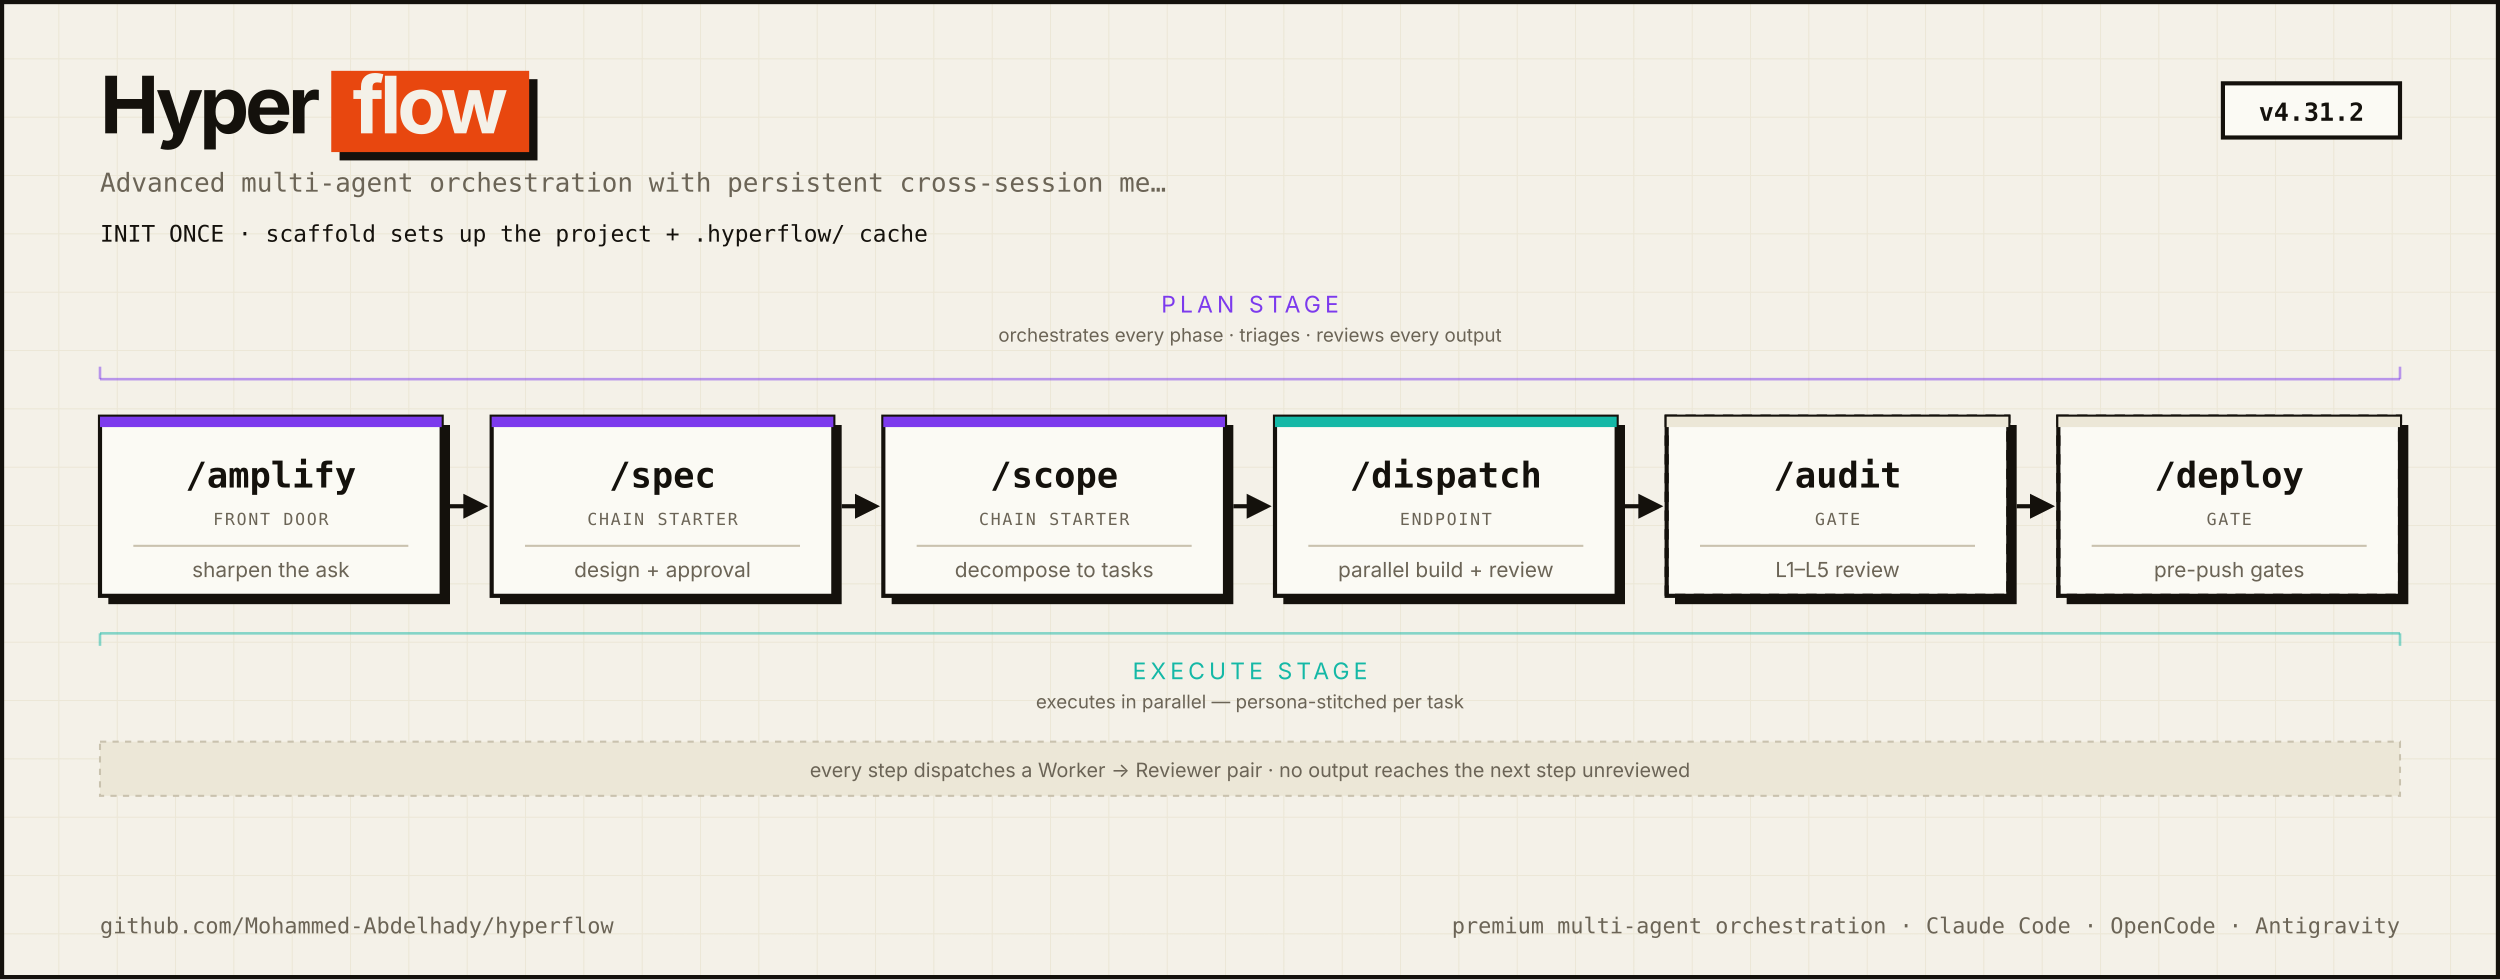
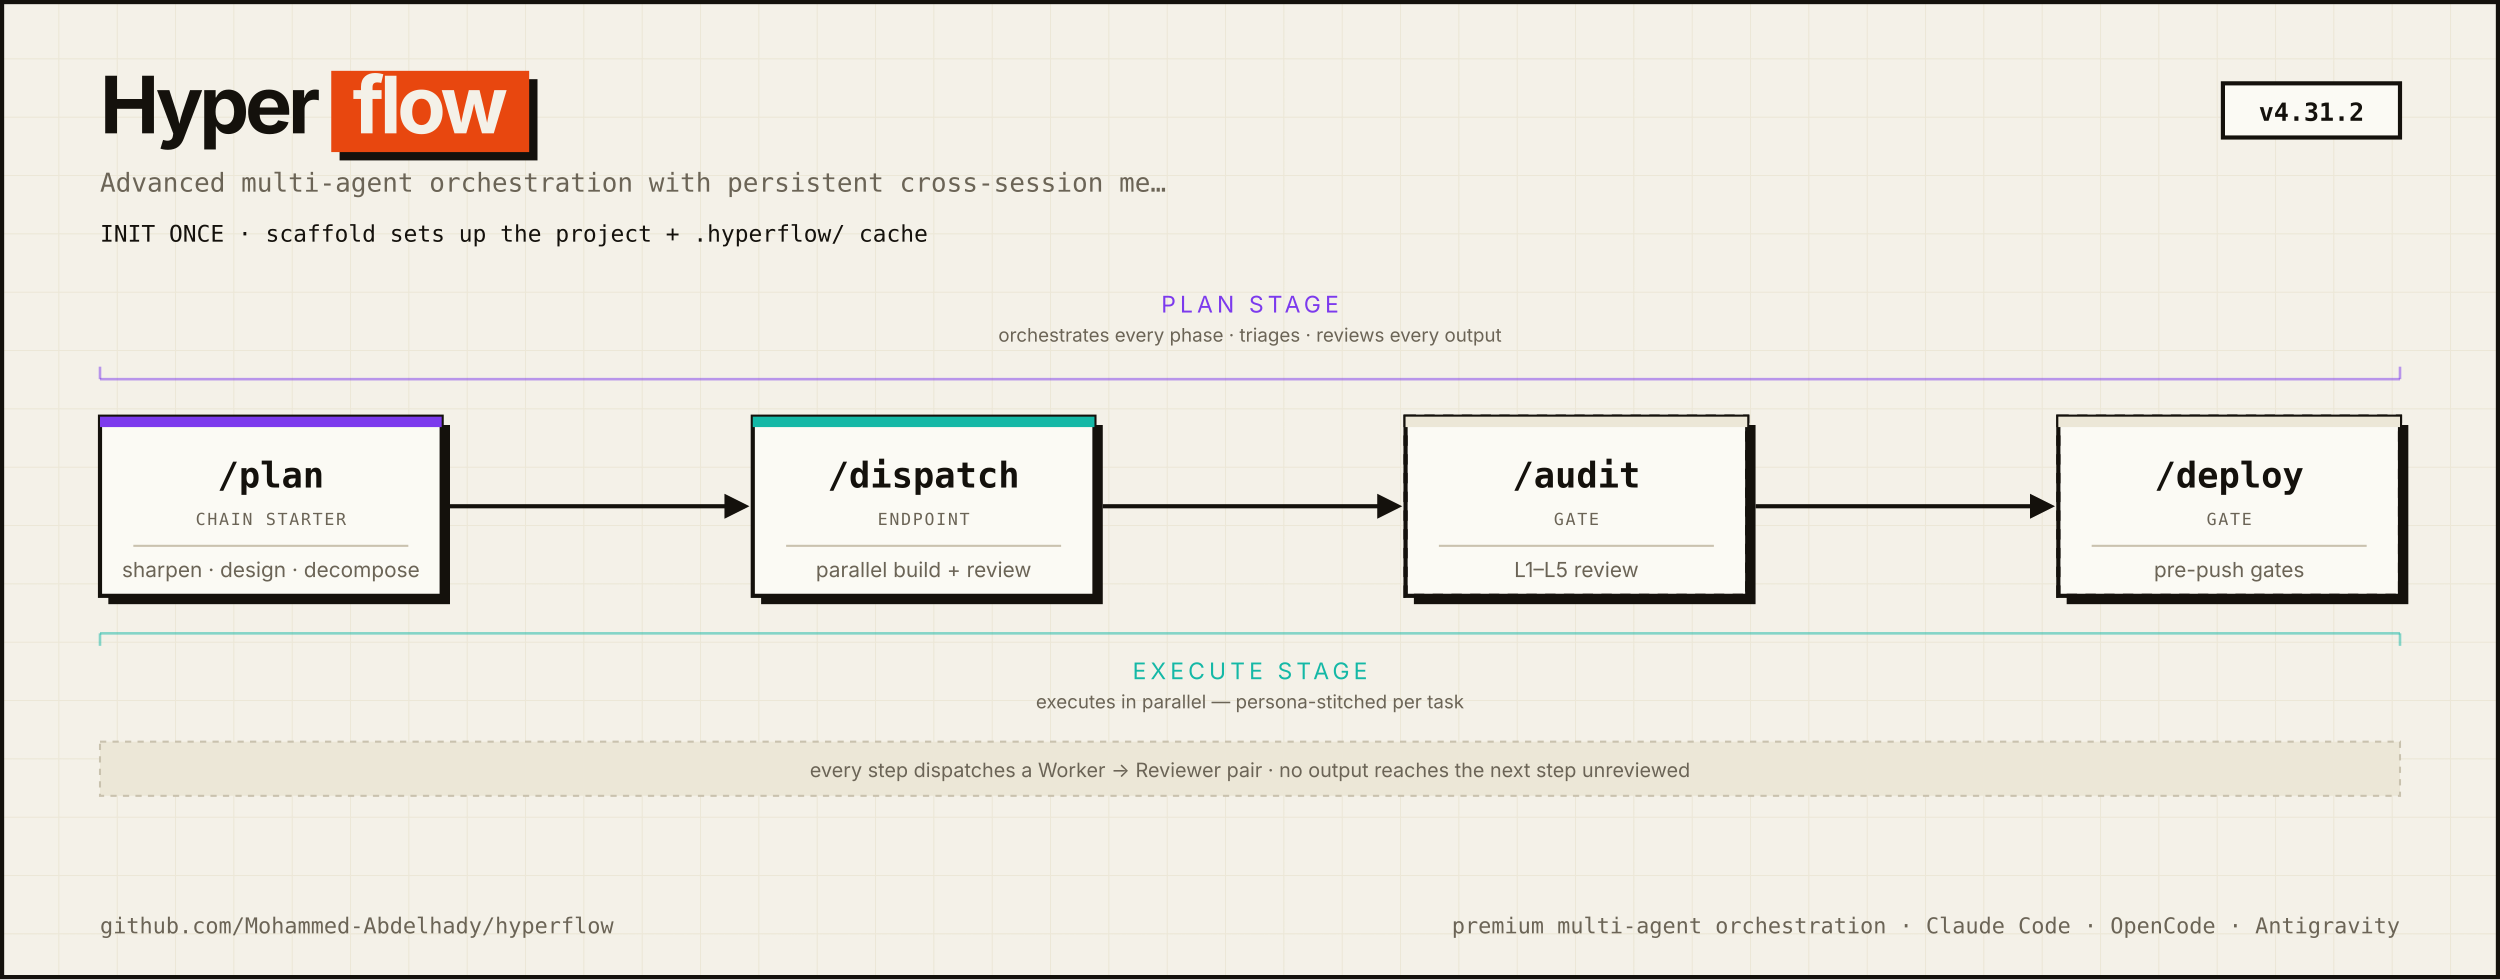
<svg xmlns="http://www.w3.org/2000/svg" viewBox="0 0 1200 470" width="1200" height="470" role="img" aria-labelledby="t d" font-family="'Space Grotesk', ui-sans-serif, -apple-system, BlinkMacSystemFont, system-ui, sans-serif">
  <defs>
    <pattern id="grid" width="28" height="28" patternUnits="userSpaceOnUse">
      <path d="M28 0 L0 0 0 28" fill="none" stroke="#ECE7D7" stroke-width="1" />
    </pattern>
    <marker id="arr" viewBox="0 0 10 10" refX="8" refY="5" markerWidth="6" markerHeight="6" orient="auto">
      <path d="M0,0 L10,5 L0,10 Z" fill="#14110C" />
    </marker>
  </defs>
  <rect x="0" y="0" width="1200" height="470" fill="#F4F1E8" />
  <rect x="0" y="0" width="1200" height="470" fill="url(#grid)" />
  <rect x="1" y="1" width="1198" height="468" fill="none" stroke="#14110C" stroke-width="2" />
  <text x="48" y="64" fill="#14110C" font-size="38" font-weight="700" text-anchor="start" letter-spacing="-2">Hyper</text>
  <rect x="163" y="38" width="95" height="39" fill="#14110C" />
  <rect x="159" y="34" width="95" height="39" fill="#E8470F" />
  <text x="206.5" y="64" fill="#F4F1E8" font-size="38" font-weight="700" text-anchor="middle" letter-spacing="-2">flow</text>
  <rect x="1067" y="40" width="85" height="26" fill="#FBFAF4" stroke="#14110C" stroke-width="2" />
  <text x="1109.5" y="58" fill="#14110C" font-size="12" font-weight="700" text-anchor="middle" font-family="'JetBrains Mono', ui-monospace, SFMono-Regular, Menlo, monospace">v4.31.2</text>
  <text x="48" y="92" fill="#6B6456" font-size="12.5" font-weight="400" text-anchor="start" font-family="'JetBrains Mono', ui-monospace, SFMono-Regular, Menlo, monospace">Advanced multi-agent orchestration with persistent cross-session me…</text>
  <text x="48" y="116" fill="#14110C" font-size="11" font-weight="400" text-anchor="start" font-family="'JetBrains Mono', ui-monospace, SFMono-Regular, Menlo, monospace">INIT ONCE  ·  scaffold sets up the project + .hyperflow/ cache</text>
  <text x="600.0" y="150" fill="#7C3AED" font-size="11" font-weight="400" text-anchor="middle" letter-spacing="0.18em">PLAN STAGE</text>
  <text x="600.0" y="164" fill="#6B6456" font-size="9" font-weight="400" text-anchor="middle">orchestrates every phase · triages · reviews every output</text>
  <line x1="48" y1="182" x2="1152" y2="182" stroke="#7C3AED" stroke-width="1.25" stroke-opacity="0.5" />
  <line x1="48" y1="182" x2="48" y2="176" stroke="#7C3AED" stroke-width="1.25" stroke-opacity="0.5" />
  <line x1="1152" y1="182" x2="1152" y2="176" stroke="#7C3AED" stroke-width="1.25" stroke-opacity="0.5" />
  <rect x="52.0" y="204" width="164" height="86" fill="#14110C" />
  <rect x="48.0" y="200" width="164" height="86" fill="#FBFAF4" stroke="#14110C" stroke-width="2" />
  <rect x="48.0" y="200" width="164" height="5" fill="#7C3AED" />
-   <text x="130.0" y="234" fill="#14110C" font-size="17" font-weight="700" text-anchor="middle" font-family="'JetBrains Mono', ui-monospace, SFMono-Regular, Menlo, monospace">/amplify</text>
-   <text x="130.0" y="252" fill="#6B6456" font-size="8" font-weight="400" text-anchor="middle" font-family="'JetBrains Mono', ui-monospace, SFMono-Regular, Menlo, monospace" letter-spacing="0.8">FRONT DOOR</text>
+   <text x="130.0" y="234" fill="#14110C" font-size="17" font-weight="700" text-anchor="middle" font-family="'JetBrains Mono', ui-monospace, SFMono-Regular, Menlo, monospace">/plan</text>
+   <text x="130.0" y="252" fill="#6B6456" font-size="8" font-weight="400" text-anchor="middle" font-family="'JetBrains Mono', ui-monospace, SFMono-Regular, Menlo, monospace" letter-spacing="0.8">CHAIN STARTER</text>
  <line x1="64.0" y1="262" x2="196.0" y2="262" stroke="#C9C2AE" stroke-width="1" />
-   <text x="130.0" y="277" fill="#6B6456" font-size="10" font-weight="400" text-anchor="middle">sharpen the ask</text>
-   <line x1="216.0" y1="243.0" x2="232.0" y2="243.0" stroke="#14110C" stroke-width="2" marker-end="url(#arr)" />
-   <rect x="240.0" y="204" width="164" height="86" fill="#14110C" />
-   <rect x="236.0" y="200" width="164" height="86" fill="#FBFAF4" stroke="#14110C" stroke-width="2" />
-   <rect x="236.0" y="200" width="164" height="5" fill="#7C3AED" />
-   <text x="318.0" y="234" fill="#14110C" font-size="17" font-weight="700" text-anchor="middle" font-family="'JetBrains Mono', ui-monospace, SFMono-Regular, Menlo, monospace">/spec</text>
-   <text x="318.0" y="252" fill="#6B6456" font-size="8" font-weight="400" text-anchor="middle" font-family="'JetBrains Mono', ui-monospace, SFMono-Regular, Menlo, monospace" letter-spacing="0.8">CHAIN STARTER</text>
-   <line x1="252.0" y1="262" x2="384.0" y2="262" stroke="#C9C2AE" stroke-width="1" />
-   <text x="318.0" y="277" fill="#6B6456" font-size="10" font-weight="400" text-anchor="middle">design + approval</text>
-   <line x1="404.0" y1="243.0" x2="420.0" y2="243.0" stroke="#14110C" stroke-width="2" marker-end="url(#arr)" />
-   <rect x="428.0" y="204" width="164" height="86" fill="#14110C" />
-   <rect x="424.0" y="200" width="164" height="86" fill="#FBFAF4" stroke="#14110C" stroke-width="2" />
-   <rect x="424.0" y="200" width="164" height="5" fill="#7C3AED" />
-   <text x="506.0" y="234" fill="#14110C" font-size="17" font-weight="700" text-anchor="middle" font-family="'JetBrains Mono', ui-monospace, SFMono-Regular, Menlo, monospace">/scope</text>
-   <text x="506.0" y="252" fill="#6B6456" font-size="8" font-weight="400" text-anchor="middle" font-family="'JetBrains Mono', ui-monospace, SFMono-Regular, Menlo, monospace" letter-spacing="0.8">CHAIN STARTER</text>
-   <line x1="440.0" y1="262" x2="572.0" y2="262" stroke="#C9C2AE" stroke-width="1" />
-   <text x="506.0" y="277" fill="#6B6456" font-size="10" font-weight="400" text-anchor="middle">decompose to tasks</text>
-   <line x1="592.0" y1="243.0" x2="608.0" y2="243.0" stroke="#14110C" stroke-width="2" marker-end="url(#arr)" />
-   <rect x="616.0" y="204" width="164" height="86" fill="#14110C" />
-   <rect x="612.0" y="200" width="164" height="86" fill="#FBFAF4" stroke="#14110C" stroke-width="2" />
-   <rect x="612.0" y="200" width="164" height="5" fill="#14B8A6" />
-   <text x="694.0" y="234" fill="#14110C" font-size="17" font-weight="700" text-anchor="middle" font-family="'JetBrains Mono', ui-monospace, SFMono-Regular, Menlo, monospace">/dispatch</text>
-   <text x="694.0" y="252" fill="#6B6456" font-size="8" font-weight="400" text-anchor="middle" font-family="'JetBrains Mono', ui-monospace, SFMono-Regular, Menlo, monospace" letter-spacing="0.8">ENDPOINT</text>
-   <line x1="628.0" y1="262" x2="760.0" y2="262" stroke="#C9C2AE" stroke-width="1" />
-   <text x="694.0" y="277" fill="#6B6456" font-size="10" font-weight="400" text-anchor="middle">parallel build + review</text>
-   <line x1="780.0" y1="243.0" x2="796.0" y2="243.0" stroke="#14110C" stroke-width="2" marker-end="url(#arr)" />
-   <rect x="804.0" y="204" width="164" height="86" fill="#14110C" />
-   <rect x="800.0" y="200" width="164" height="86" fill="#FBFAF4" stroke="#14110C" stroke-width="2" />
-   <rect x="800.0" y="200" width="164" height="86" fill="none" stroke="#14110C" stroke-width="2" stroke-dasharray="5 4" />
-   <rect x="800.0" y="200" width="164" height="5" fill="#ECE7D7" />
-   <text x="882.0" y="234" fill="#14110C" font-size="17" font-weight="700" text-anchor="middle" font-family="'JetBrains Mono', ui-monospace, SFMono-Regular, Menlo, monospace">/audit</text>
-   <text x="882.0" y="252" fill="#6B6456" font-size="8" font-weight="400" text-anchor="middle" font-family="'JetBrains Mono', ui-monospace, SFMono-Regular, Menlo, monospace" letter-spacing="0.8">GATE</text>
-   <line x1="816.0" y1="262" x2="948.0" y2="262" stroke="#C9C2AE" stroke-width="1" />
-   <text x="882.0" y="277" fill="#6B6456" font-size="10" font-weight="400" text-anchor="middle">L1–L5 review</text>
-   <line x1="968.0" y1="243.0" x2="984.0" y2="243.0" stroke="#14110C" stroke-width="2" marker-end="url(#arr)" />
-   <rect x="992.0" y="204" width="164" height="86" fill="#14110C" />
-   <rect x="988.0" y="200" width="164" height="86" fill="#FBFAF4" stroke="#14110C" stroke-width="2" />
-   <rect x="988.0" y="200" width="164" height="86" fill="none" stroke="#14110C" stroke-width="2" stroke-dasharray="5 4" />
-   <rect x="988.0" y="200" width="164" height="5" fill="#ECE7D7" />
+   <text x="130.0" y="277" fill="#6B6456" font-size="10" font-weight="400" text-anchor="middle">sharpen · design · decompose</text>
+   <line x1="216.0" y1="243.0" x2="357.333" y2="243.0" stroke="#14110C" stroke-width="2" marker-end="url(#arr)" />
+   <rect x="365.333" y="204" width="164" height="86" fill="#14110C" />
+   <rect x="361.333" y="200" width="164" height="86" fill="#FBFAF4" stroke="#14110C" stroke-width="2" />
+   <rect x="361.333" y="200" width="164" height="5" fill="#14B8A6" />
+   <text x="443.333" y="234" fill="#14110C" font-size="17" font-weight="700" text-anchor="middle" font-family="'JetBrains Mono', ui-monospace, SFMono-Regular, Menlo, monospace">/dispatch</text>
+   <text x="443.333" y="252" fill="#6B6456" font-size="8" font-weight="400" text-anchor="middle" font-family="'JetBrains Mono', ui-monospace, SFMono-Regular, Menlo, monospace" letter-spacing="0.8">ENDPOINT</text>
+   <line x1="377.333" y1="262" x2="509.333" y2="262" stroke="#C9C2AE" stroke-width="1" />
+   <text x="443.333" y="277" fill="#6B6456" font-size="10" font-weight="400" text-anchor="middle">parallel build + review</text>
+   <line x1="529.333" y1="243.0" x2="670.667" y2="243.0" stroke="#14110C" stroke-width="2" marker-end="url(#arr)" />
+   <rect x="678.667" y="204" width="164" height="86" fill="#14110C" />
+   <rect x="674.667" y="200" width="164" height="86" fill="#FBFAF4" stroke="#14110C" stroke-width="2" />
+   <rect x="674.667" y="200" width="164" height="86" fill="none" stroke="#14110C" stroke-width="2" stroke-dasharray="5 4" />
+   <rect x="674.667" y="200" width="164" height="5" fill="#ECE7D7" />
+   <text x="756.667" y="234" fill="#14110C" font-size="17" font-weight="700" text-anchor="middle" font-family="'JetBrains Mono', ui-monospace, SFMono-Regular, Menlo, monospace">/audit</text>
+   <text x="756.667" y="252" fill="#6B6456" font-size="8" font-weight="400" text-anchor="middle" font-family="'JetBrains Mono', ui-monospace, SFMono-Regular, Menlo, monospace" letter-spacing="0.8">GATE</text>
+   <line x1="690.667" y1="262" x2="822.667" y2="262" stroke="#C9C2AE" stroke-width="1" />
+   <text x="756.667" y="277" fill="#6B6456" font-size="10" font-weight="400" text-anchor="middle">L1–L5 review</text>
+   <line x1="842.667" y1="243.0" x2="984" y2="243.0" stroke="#14110C" stroke-width="2" marker-end="url(#arr)" />
+   <rect x="992" y="204" width="164" height="86" fill="#14110C" />
+   <rect x="988" y="200" width="164" height="86" fill="#FBFAF4" stroke="#14110C" stroke-width="2" />
+   <rect x="988" y="200" width="164" height="86" fill="none" stroke="#14110C" stroke-width="2" stroke-dasharray="5 4" />
+   <rect x="988" y="200" width="164" height="5" fill="#ECE7D7" />
  <text x="1070.0" y="234" fill="#14110C" font-size="17" font-weight="700" text-anchor="middle" font-family="'JetBrains Mono', ui-monospace, SFMono-Regular, Menlo, monospace">/deploy</text>
  <text x="1070.0" y="252" fill="#6B6456" font-size="8" font-weight="400" text-anchor="middle" font-family="'JetBrains Mono', ui-monospace, SFMono-Regular, Menlo, monospace" letter-spacing="0.8">GATE</text>
-   <line x1="1004.0" y1="262" x2="1136.0" y2="262" stroke="#C9C2AE" stroke-width="1" />
+   <line x1="1004" y1="262" x2="1136.0" y2="262" stroke="#C9C2AE" stroke-width="1" />
  <text x="1070.0" y="277" fill="#6B6456" font-size="10" font-weight="400" text-anchor="middle">pre-push gates</text>
  <line x1="48" y1="304" x2="1152" y2="304" stroke="#14B8A6" stroke-width="1.25" stroke-opacity="0.5" />
  <line x1="48" y1="304" x2="48" y2="310" stroke="#14B8A6" stroke-width="1.25" stroke-opacity="0.5" />
  <line x1="1152" y1="304" x2="1152" y2="310" stroke="#14B8A6" stroke-width="1.25" stroke-opacity="0.5" />
  <text x="600.0" y="326" fill="#14B8A6" font-size="11" font-weight="400" text-anchor="middle" letter-spacing="0.18em">EXECUTE STAGE</text>
  <text x="600.0" y="340" fill="#6B6456" font-size="9" font-weight="400" text-anchor="middle">executes in parallel — persona-stitched per task</text>
  <rect x="48" y="356" width="1104" height="26" fill="#ECE7D7" stroke="#C9C2AE" stroke-width="1" stroke-dasharray="3 3" />
  <text x="600.0" y="373" fill="#6B6456" font-size="9.5" font-weight="400" text-anchor="middle">every step dispatches a Worker → Reviewer pair · no output reaches the next step unreviewed</text>
  <text x="48" y="448" fill="#6B6456" font-size="10.5" font-weight="400" text-anchor="start" font-family="'JetBrains Mono', ui-monospace, SFMono-Regular, Menlo, monospace">github.com/Mohammed-Abdelhady/hyperflow</text>
  <text x="1152" y="448" fill="#6B6456" font-size="10.5" font-weight="400" text-anchor="end" font-family="'JetBrains Mono', ui-monospace, SFMono-Regular, Menlo, monospace">premium multi-agent orchestration · Claude Code · OpenCode · Antigravity</text>
</svg>
